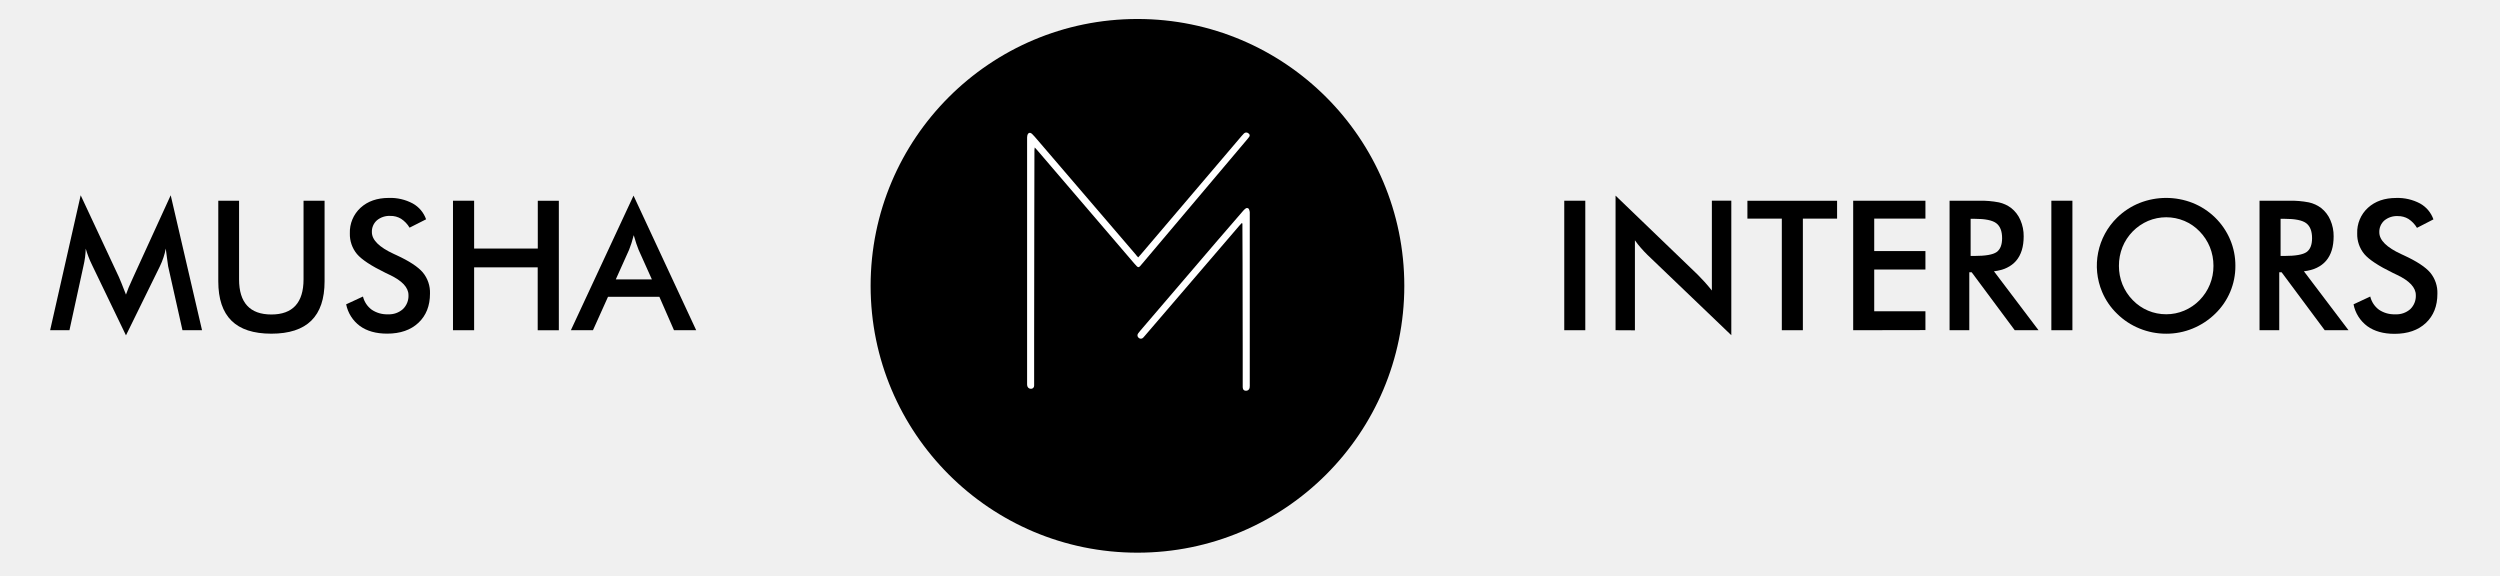
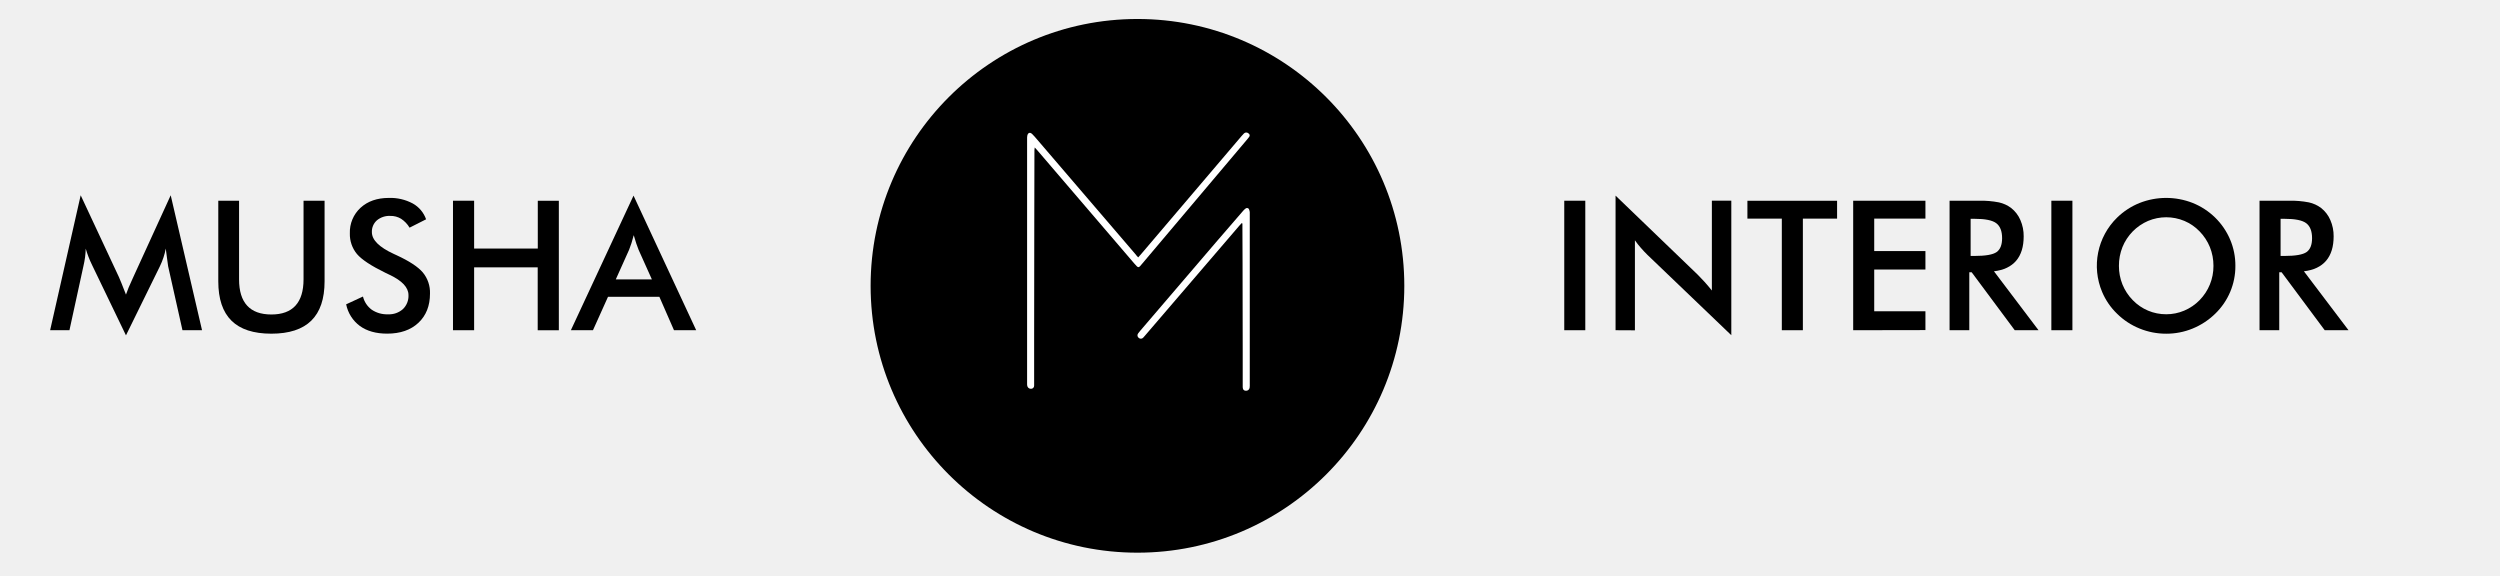
- <svg xmlns="http://www.w3.org/2000/svg" id="Layer_1" data-name="Layer 1" viewBox="0 0 1196.94 275.74">
-   <defs>
-     <style>.cls-1{fill:#fff;}</style>
+ <svg xmlns="http://www.w3.org/2000/svg" version="1.1" viewBox="0 0 1196.94 275.74" data-name="Layer 1" id="Layer_1">
+   <defs id="defs4">
+     <style id="style2">.cls-1{fill:#fff;}</style>
  </defs>
-   <circle cx="544.59" cy="136.85" r="127.76" />
-   <path class="cls-1" d="M544.93,123.24c.43-.48.81-.87,1.16-1.29l48.39-56.87a10.08,10.08,0,0,1,1.13-1.22,1.56,1.56,0,0,1,2.13,0,1.1,1.1,0,0,1,.3,1.72,7.87,7.87,0,0,1-.72.92L547,126.08c-2,2.38-1.81,2.5-4,0L496.68,72c-.35-.41-.73-.8-1.28-1.4-.07.62-.11,1-.14,1.33,0,.16,0,.33,0,.5q0,16.66-.07,33.33,0,28.5-.07,57,0,10.33,0,20.66c0,.39,0,.78,0,1.17a1.47,1.47,0,0,1-1.25,1.54,1.77,1.77,0,0,1-1.91-1,3.18,3.18,0,0,1-.21-1c0-.39,0-.78,0-1.17V66.68a7.85,7.85,0,0,1,.11-1.82c.34-1.37,1.3-1.66,2.31-.7.8.77,1.52,1.63,2.24,2.47l47.3,55.17C544,122.26,544.45,122.7,544.93,123.24Z" />
-   <path class="cls-1" d="M594.46,106.84c-.37.4-.74.79-1.09,1.2l-45.24,52.73a9.2,9.2,0,0,1-.77.87,1.51,1.51,0,0,1-2.23.07,1.49,1.49,0,0,1-.21-2.09,11.76,11.76,0,0,1,.93-1.18q18.2-21.27,36.4-42.53c4.22-4.94,8.49-9.84,12.74-14.75a7.87,7.87,0,0,1,1.3-1.28,1.06,1.06,0,0,1,1.76.47,3.88,3.88,0,0,1,.31,1.27c0,.61,0,1.22,0,1.83v80.31a11.16,11.16,0,0,1-.06,1.83,1.69,1.69,0,0,1-1.89,1.49c-.93-.06-1.35-.54-1.43-1.68,0-.28,0-.56,0-.84q0-8.4,0-16.82,0-20.75-.07-41.49,0-8.91-.07-17.83V107Z" />
-   <path d="M80.5,127.49c-.11-.48-.29-1.8-.55-4-.22-1.8-.42-3.3-.59-4.49a29.63,29.63,0,0,1-1.08,4.24,34.74,34.74,0,0,1-1.76,4.32l-16.21,33L44.09,126.9c-.68-1.38-1.26-2.72-1.75-4s-.93-2.59-1.3-3.86a37.46,37.46,0,0,1-.31,4.09,45,45,0,0,1-.83,4.47L33.25,158.1H24L38.63,93.49l18.29,39.13q.42.93,1.29,3.09c.58,1.44,1.28,3.21,2.1,5.33a66.15,66.15,0,0,1,2.79-6.77c.34-.74.6-1.3.76-1.7L81.73,93.49l15,64.61H87.36Z" />
-   <path d="M104.51,96.12h9.95v37.64q0,8.38,3.88,12.59t11.57,4.22q7.67,0,11.54-4.22t3.88-12.59V96.12H155.4v38.57q0,12.57-6.35,18.82t-19.14,6.25q-12.78,0-19.09-6.23t-6.31-18.84Z" />
-   <path d="M165.73,145.7l8.05-3.73A11.06,11.06,0,0,0,178,148.3a13,13,0,0,0,7.79,2.18,9.94,9.94,0,0,0,7.13-2.5,8.73,8.73,0,0,0,2.65-6.69q0-5.46-9.06-9.73-1.28-.65-1.95-.93-10.25-5-13.65-9a14.86,14.86,0,0,1-3.41-9.89,15.85,15.85,0,0,1,5.14-12.28q5.14-4.69,13.49-4.7a22.69,22.69,0,0,1,11.47,2.65A13.92,13.92,0,0,1,204,105L196.09,109a13,13,0,0,0-4.08-4.27,9.59,9.59,0,0,0-5.11-1.36,9.37,9.37,0,0,0-6.45,2.12,7.18,7.18,0,0,0-2.4,5.67q0,5.59,10.5,10.42l1.28.59q9.18,4.23,12.61,8.28a15,15,0,0,1,3.43,10.1q0,8.8-5.54,14t-15,5.19q-7.92,0-13-3.65A17.05,17.05,0,0,1,165.73,145.7Z" />
-   <path d="M216.88,158.1v-62H227V119h30.48V96.12h10.08v62H257.44V128H227v30.1Z" />
-   <path d="M322.69,158.1l-7-16H291.1l-7.2,16H273.32l30-64.44,30,64.44Zm-27.86-24.34H312.1l-6.35-14.14c-.37-.91-.75-1.94-1.14-3.11s-.79-2.48-1.19-3.92c-.34,1.35-.7,2.62-1.08,3.79s-.77,2.25-1.16,3.24Z" />
-   <path d="M748.93,158.1v-62H759v62Z" />
-   <path d="M773.49,158.1V93.66l39.38,37.9q1.61,1.6,3.26,3.43t3.47,4.1v-43h9.31v64.4L788.73,122q-1.61-1.58-3.11-3.31c-1-1.15-2-2.37-2.86-3.64v43.1Z" />
-   <path d="M863.17,104.67V158.1H853.09V104.67H836.62V96.12h42.93v8.55Z" />
-   <path d="M887.26,158.1v-62h34.59v8.55H897.33v15.54h24.52v8.85H897.33v20h24.52v9Z" />
-   <path d="M942.85,130.37V158.1h-9.44v-62h14.06a44.57,44.57,0,0,1,9.59.8,15.15,15.15,0,0,1,5.82,2.67,14.71,14.71,0,0,1,4.44,5.8,19,19,0,0,1,1.57,7.79q0,7.45-3.6,11.67t-10.63,5.06L976,158.1H964.61L944,130.37Zm.64-7.83h1.82q8,0,10.62-1.86t2.63-6.61q0-5.11-2.82-7.22t-10.43-2.09h-1.82Z" />
-   <path d="M982.14,158.1v-62h10.08v62Z" />
-   <path d="M1070.25,127.24a31.56,31.56,0,0,1-9.7,23,33.85,33.85,0,0,1-10.79,7.07,33,33,0,0,1-12.62,2.46,33.49,33.49,0,0,1-12.76-2.48,32.84,32.84,0,0,1-10.74-7.05,31.45,31.45,0,0,1-7.19-10.46,32.25,32.25,0,0,1,7.19-35.61,33,33,0,0,1,10.76-7,34.72,34.72,0,0,1,25.42,0,32.93,32.93,0,0,1,10.73,7,32.48,32.48,0,0,1,7.22,10.61A31.76,31.76,0,0,1,1070.25,127.24Zm-10.5,0a23.66,23.66,0,0,0-1.71-8.94,23.2,23.2,0,0,0-4.94-7.53,21.76,21.76,0,0,0-7.26-5,22.5,22.5,0,0,0-17.4,0,23.08,23.08,0,0,0-12.26,12.53,23.94,23.94,0,0,0-1.69,9,23.48,23.48,0,0,0,1.69,8.89,23.11,23.11,0,0,0,4.91,7.49,22.09,22.09,0,0,0,16.05,6.78,21.8,21.8,0,0,0,8.62-1.74,22.52,22.52,0,0,0,7.34-5,23.17,23.17,0,0,0,6.65-16.38Z" />
-   <path d="M1091.25,130.37V158.1h-9.44v-62h14.06a44.57,44.57,0,0,1,9.59.8,15.15,15.15,0,0,1,5.82,2.67,14.71,14.71,0,0,1,4.44,5.8,19,19,0,0,1,1.57,7.79q0,7.45-3.6,11.67t-10.63,5.06l21.34,28.19H1113l-20.62-27.73Zm.64-7.83h1.82q8,0,10.62-1.86t2.63-6.61q0-5.11-2.82-7.22t-10.43-2.09h-1.82Z" />
-   <path d="M1126.82,145.7l8-3.73a11.06,11.06,0,0,0,4.19,6.33,13,13,0,0,0,7.79,2.18A10,10,0,0,0,1154,148a8.76,8.76,0,0,0,2.64-6.69q0-5.46-9.06-9.73c-.84-.43-1.49-.74-1.94-.93q-10.26-5-13.66-9a14.86,14.86,0,0,1-3.41-9.89,15.86,15.86,0,0,1,5.15-12.28q5.15-4.69,13.48-4.7a22.73,22.73,0,0,1,11.48,2.65,14,14,0,0,1,6.39,7.6l-7.88,4.06a13,13,0,0,0-4.08-4.27,9.53,9.53,0,0,0-5.1-1.36,9.4,9.4,0,0,0-6.46,2.12,7.2,7.2,0,0,0-2.39,5.67q0,5.59,10.5,10.42l1.27.59q9.18,4.23,12.62,8.28a15.09,15.09,0,0,1,3.42,10.1q0,8.8-5.54,14t-15,5.19q-7.92,0-13-3.65A17,17,0,0,1,1126.82,145.7Z" />
+   <circle id="circle8" r="127.76" cy="136.85" cx="544.59" />
+   <path id="path10" d="M544.93,123.24c.43-.48.81-.87,1.16-1.29l48.39-56.87a10.08,10.08,0,0,1,1.13-1.22,1.56,1.56,0,0,1,2.13,0,1.1,1.1,0,0,1,.3,1.72,7.87,7.87,0,0,1-.72.92L547,126.08c-2,2.38-1.81,2.5-4,0L496.68,72c-.35-.41-.73-.8-1.28-1.4-.07.62-.11,1-.14,1.33,0,.16,0,.33,0,.5q0,16.66-.07,33.33,0,28.5-.07,57,0,10.33,0,20.66c0,.39,0,.78,0,1.17a1.47,1.47,0,0,1-1.25,1.54,1.77,1.77,0,0,1-1.91-1,3.18,3.18,0,0,1-.21-1c0-.39,0-.78,0-1.17V66.68a7.85,7.85,0,0,1,.11-1.82c.34-1.37,1.3-1.66,2.31-.7.8.77,1.52,1.63,2.24,2.47l47.3,55.17C544,122.26,544.45,122.7,544.93,123.24Z" class="cls-1" />
+   <path id="path12" d="M594.46,106.84c-.37.4-.74.79-1.09,1.2l-45.24,52.73a9.2,9.2,0,0,1-.77.87,1.51,1.51,0,0,1-2.23.07,1.49,1.49,0,0,1-.21-2.09,11.76,11.76,0,0,1,.93-1.18q18.2-21.27,36.4-42.53c4.22-4.94,8.49-9.84,12.74-14.75a7.87,7.87,0,0,1,1.3-1.28,1.06,1.06,0,0,1,1.76.47,3.88,3.88,0,0,1,.31,1.27c0,.61,0,1.22,0,1.83v80.31a11.16,11.16,0,0,1-.06,1.83,1.69,1.69,0,0,1-1.89,1.49c-.93-.06-1.35-.54-1.43-1.68,0-.28,0-.56,0-.84q0-8.4,0-16.82,0-20.75-.07-41.49,0-8.91-.07-17.83V107Z" class="cls-1" />
+   <path id="path14" d="M80.5,127.49c-.11-.48-.29-1.8-.55-4-.22-1.8-.42-3.3-.59-4.49a29.63,29.63,0,0,1-1.08,4.24,34.74,34.74,0,0,1-1.76,4.32l-16.21,33L44.09,126.9c-.68-1.38-1.26-2.72-1.75-4s-.93-2.59-1.3-3.86a37.46,37.46,0,0,1-.31,4.09,45,45,0,0,1-.83,4.47L33.25,158.1H24L38.63,93.49l18.29,39.13q.42.93,1.29,3.09c.58,1.44,1.28,3.21,2.1,5.33a66.15,66.15,0,0,1,2.79-6.77c.34-.74.6-1.3.76-1.7L81.73,93.49l15,64.61H87.36Z" />
+   <path id="path16" d="M104.51,96.12h9.95v37.64q0,8.38,3.88,12.59t11.57,4.22q7.67,0,11.54-4.22t3.88-12.59V96.12H155.4v38.57q0,12.57-6.35,18.82t-19.14,6.25q-12.78,0-19.09-6.23t-6.31-18.84Z" />
+   <path id="path18" d="M165.73,145.7l8.05-3.73A11.06,11.06,0,0,0,178,148.3a13,13,0,0,0,7.79,2.18,9.94,9.94,0,0,0,7.13-2.5,8.73,8.73,0,0,0,2.65-6.69q0-5.46-9.06-9.73-1.28-.65-1.95-.93-10.25-5-13.65-9a14.86,14.86,0,0,1-3.41-9.89,15.85,15.85,0,0,1,5.14-12.28q5.14-4.69,13.49-4.7a22.69,22.69,0,0,1,11.47,2.65A13.92,13.92,0,0,1,204,105L196.09,109a13,13,0,0,0-4.08-4.27,9.59,9.59,0,0,0-5.11-1.36,9.37,9.37,0,0,0-6.45,2.12,7.18,7.18,0,0,0-2.4,5.67q0,5.59,10.5,10.42l1.28.59q9.18,4.23,12.61,8.28a15,15,0,0,1,3.43,10.1q0,8.8-5.54,14t-15,5.19q-7.92,0-13-3.65A17.05,17.05,0,0,1,165.73,145.7Z" />
+   <path id="path20" d="M216.88,158.1v-62H227V119h30.48V96.12h10.08v62H257.44V128H227v30.1Z" />
+   <path id="path22" d="M322.69,158.1l-7-16H291.1l-7.2,16H273.32l30-64.44,30,64.44Zm-27.86-24.34H312.1l-6.35-14.14c-.37-.91-.75-1.94-1.14-3.11s-.79-2.48-1.19-3.92c-.34,1.35-.7,2.62-1.08,3.79s-.77,2.25-1.16,3.24Z" />
+   <path id="path24" d="M748.93,158.1v-62H759v62Z" />
+   <path id="path26" d="M773.49,158.1V93.66l39.38,37.9q1.61,1.6,3.26,3.43t3.47,4.1v-43h9.31v64.4L788.73,122q-1.61-1.58-3.11-3.31c-1-1.15-2-2.37-2.86-3.64v43.1Z" />
+   <path id="path28" d="M863.17,104.67V158.1H853.09V104.67H836.62V96.12h42.93v8.55Z" />
+   <path id="path30" d="M887.26,158.1v-62h34.59v8.55H897.33v15.54h24.52v8.85H897.33v20h24.52v9Z" />
+   <path id="path32" d="M942.85,130.37V158.1h-9.44v-62h14.06a44.57,44.57,0,0,1,9.59.8,15.15,15.15,0,0,1,5.82,2.67,14.71,14.71,0,0,1,4.44,5.8,19,19,0,0,1,1.57,7.79q0,7.45-3.6,11.67t-10.63,5.06L976,158.1H964.61L944,130.37Zm.64-7.83h1.82q8,0,10.62-1.86t2.63-6.61q0-5.11-2.82-7.22t-10.43-2.09h-1.82Z" />
+   <path id="path34" d="M982.14,158.1v-62h10.08v62Z" />
+   <path id="path36" d="M1070.25,127.24a31.56,31.56,0,0,1-9.7,23,33.85,33.85,0,0,1-10.79,7.07,33,33,0,0,1-12.62,2.46,33.49,33.49,0,0,1-12.76-2.48,32.84,32.84,0,0,1-10.74-7.05,31.45,31.45,0,0,1-7.19-10.46,32.25,32.25,0,0,1,7.19-35.61,33,33,0,0,1,10.76-7,34.72,34.72,0,0,1,25.42,0,32.93,32.93,0,0,1,10.73,7,32.48,32.48,0,0,1,7.22,10.61A31.76,31.76,0,0,1,1070.25,127.24Zm-10.5,0a23.66,23.66,0,0,0-1.71-8.94,23.2,23.2,0,0,0-4.94-7.53,21.76,21.76,0,0,0-7.26-5,22.5,22.5,0,0,0-17.4,0,23.08,23.08,0,0,0-12.26,12.53,23.94,23.94,0,0,0-1.69,9,23.48,23.48,0,0,0,1.69,8.89,23.11,23.11,0,0,0,4.91,7.49,22.09,22.09,0,0,0,16.05,6.78,21.8,21.8,0,0,0,8.62-1.74,22.52,22.52,0,0,0,7.34-5,23.17,23.17,0,0,0,6.65-16.38Z" />
+   <path id="path38" d="M1091.25,130.37V158.1h-9.44v-62h14.06a44.57,44.57,0,0,1,9.59.8,15.15,15.15,0,0,1,5.82,2.67,14.71,14.71,0,0,1,4.44,5.8,19,19,0,0,1,1.57,7.79q0,7.45-3.6,11.67t-10.63,5.06l21.34,28.19H1113l-20.62-27.73Zm.64-7.83h1.82q8,0,10.62-1.86t2.63-6.61q0-5.11-2.82-7.22t-10.43-2.09h-1.82Z" />
</svg>
